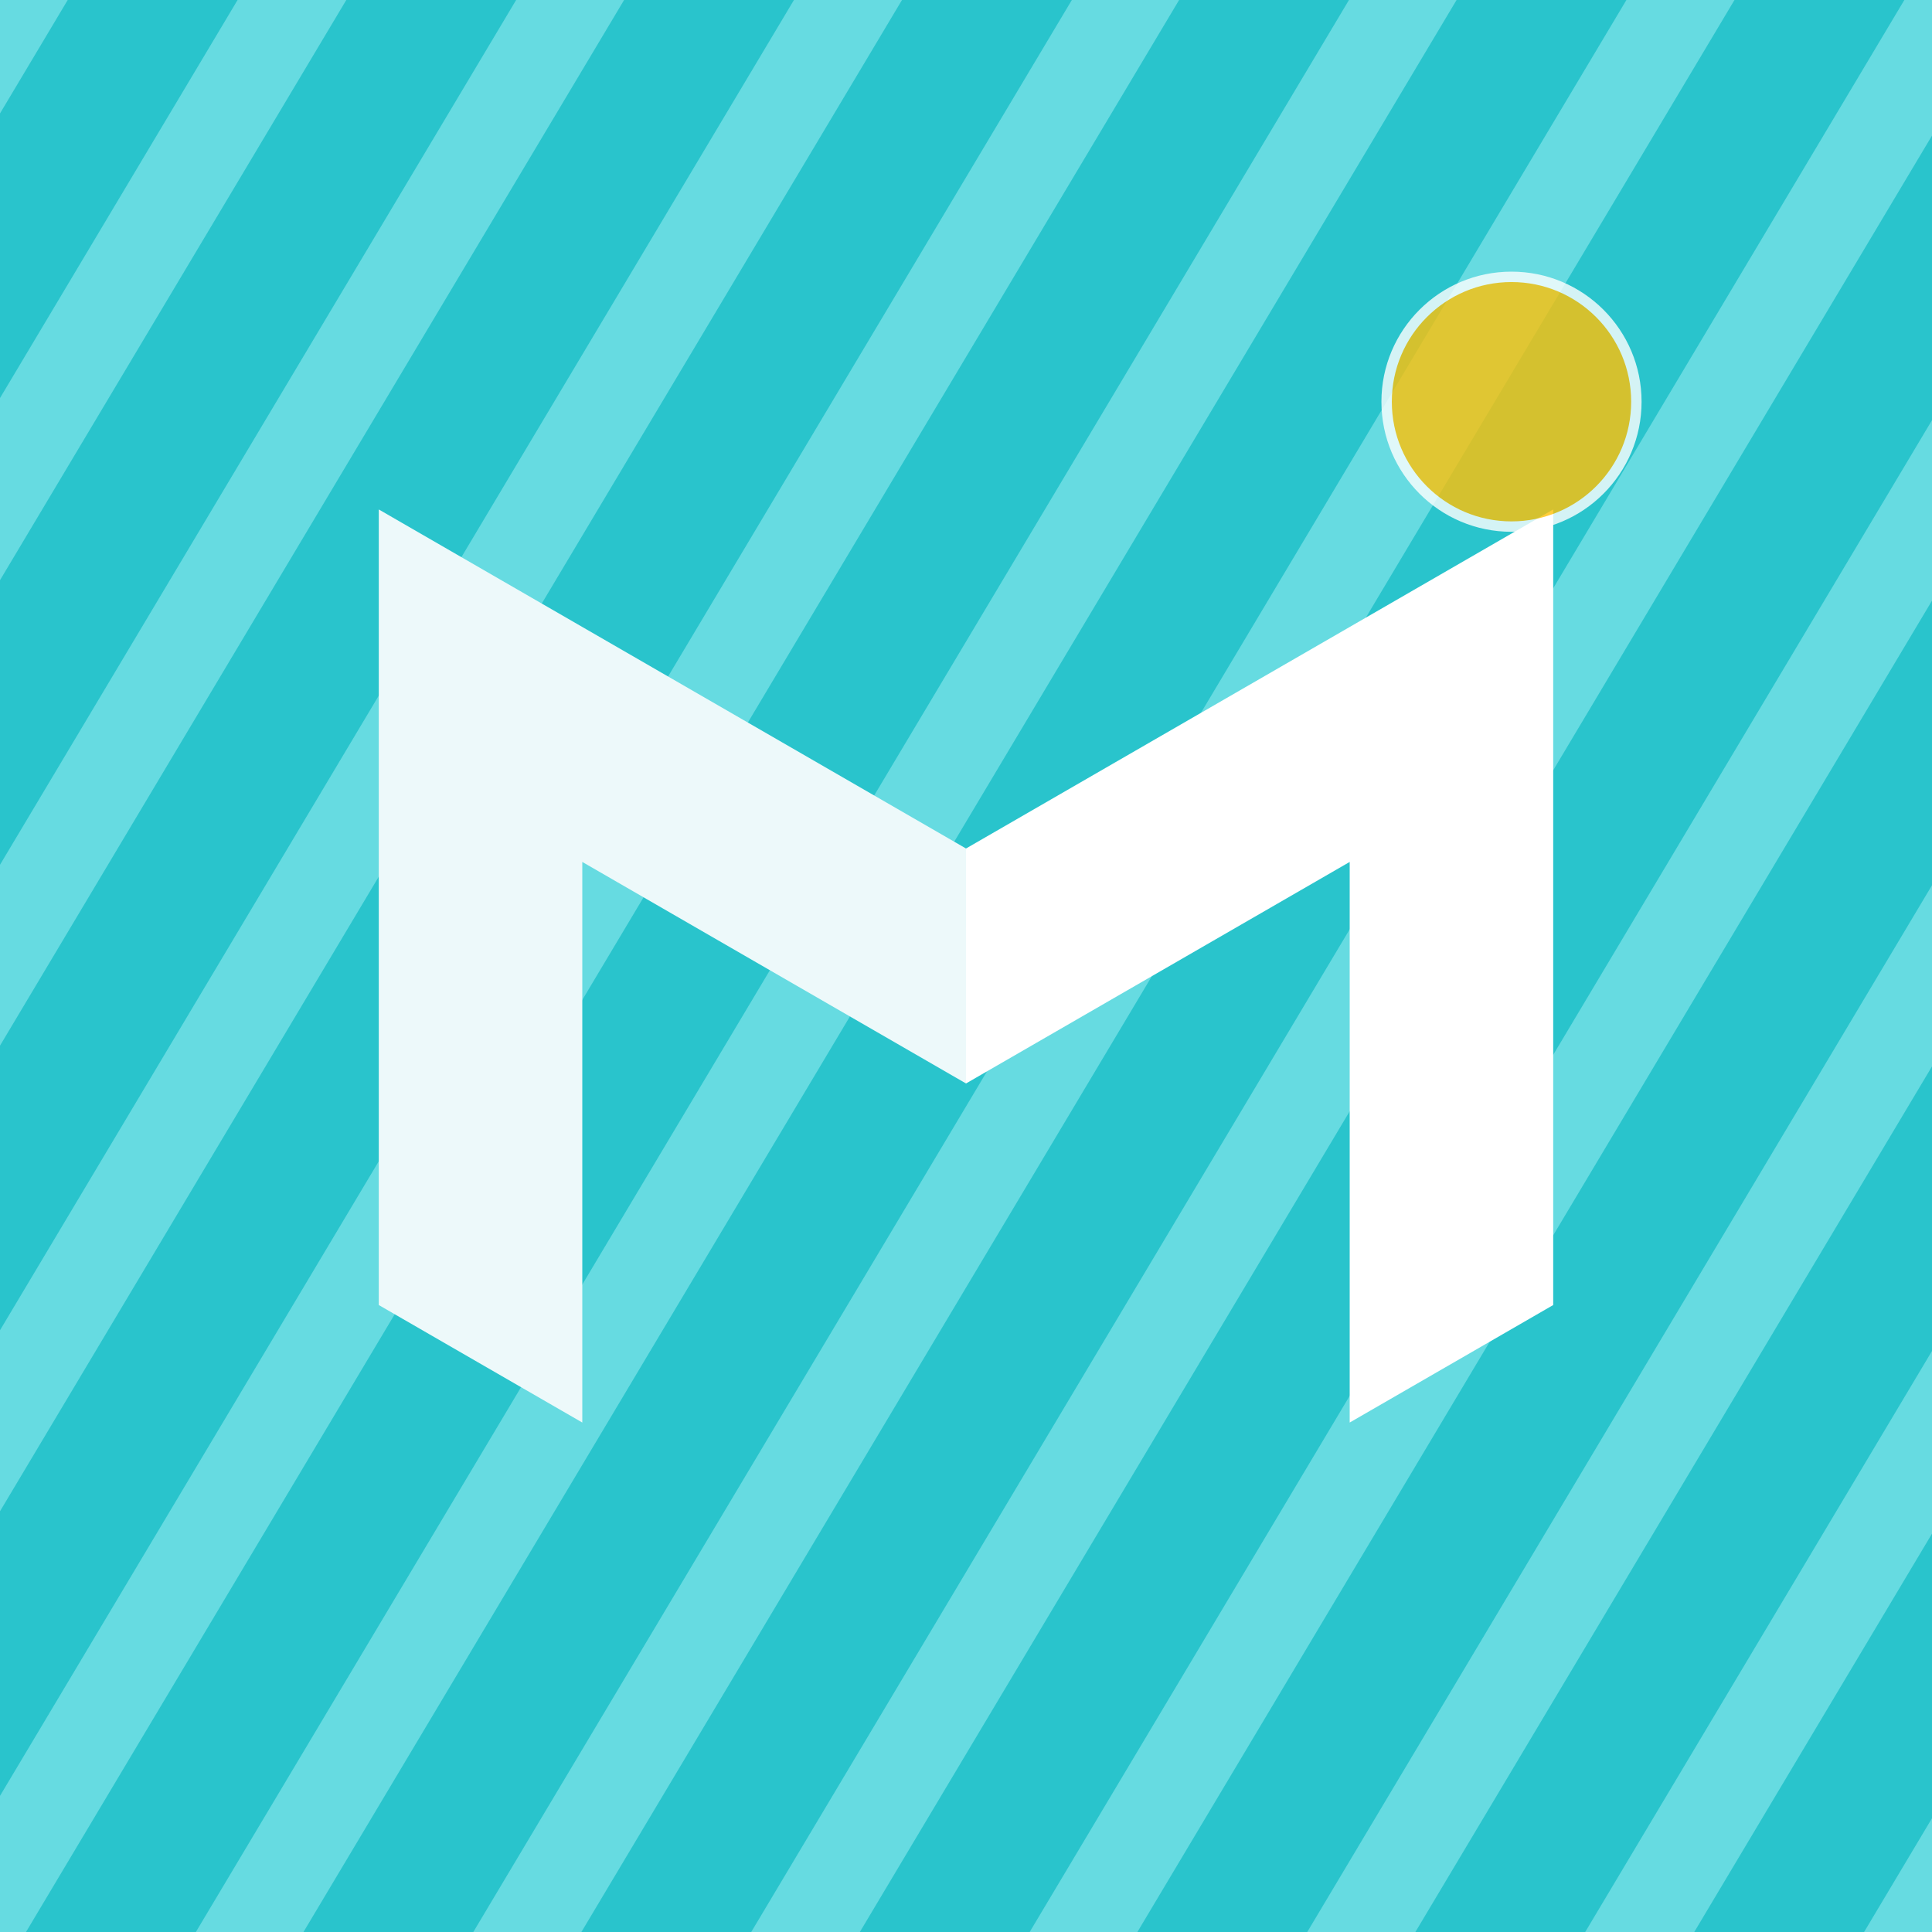
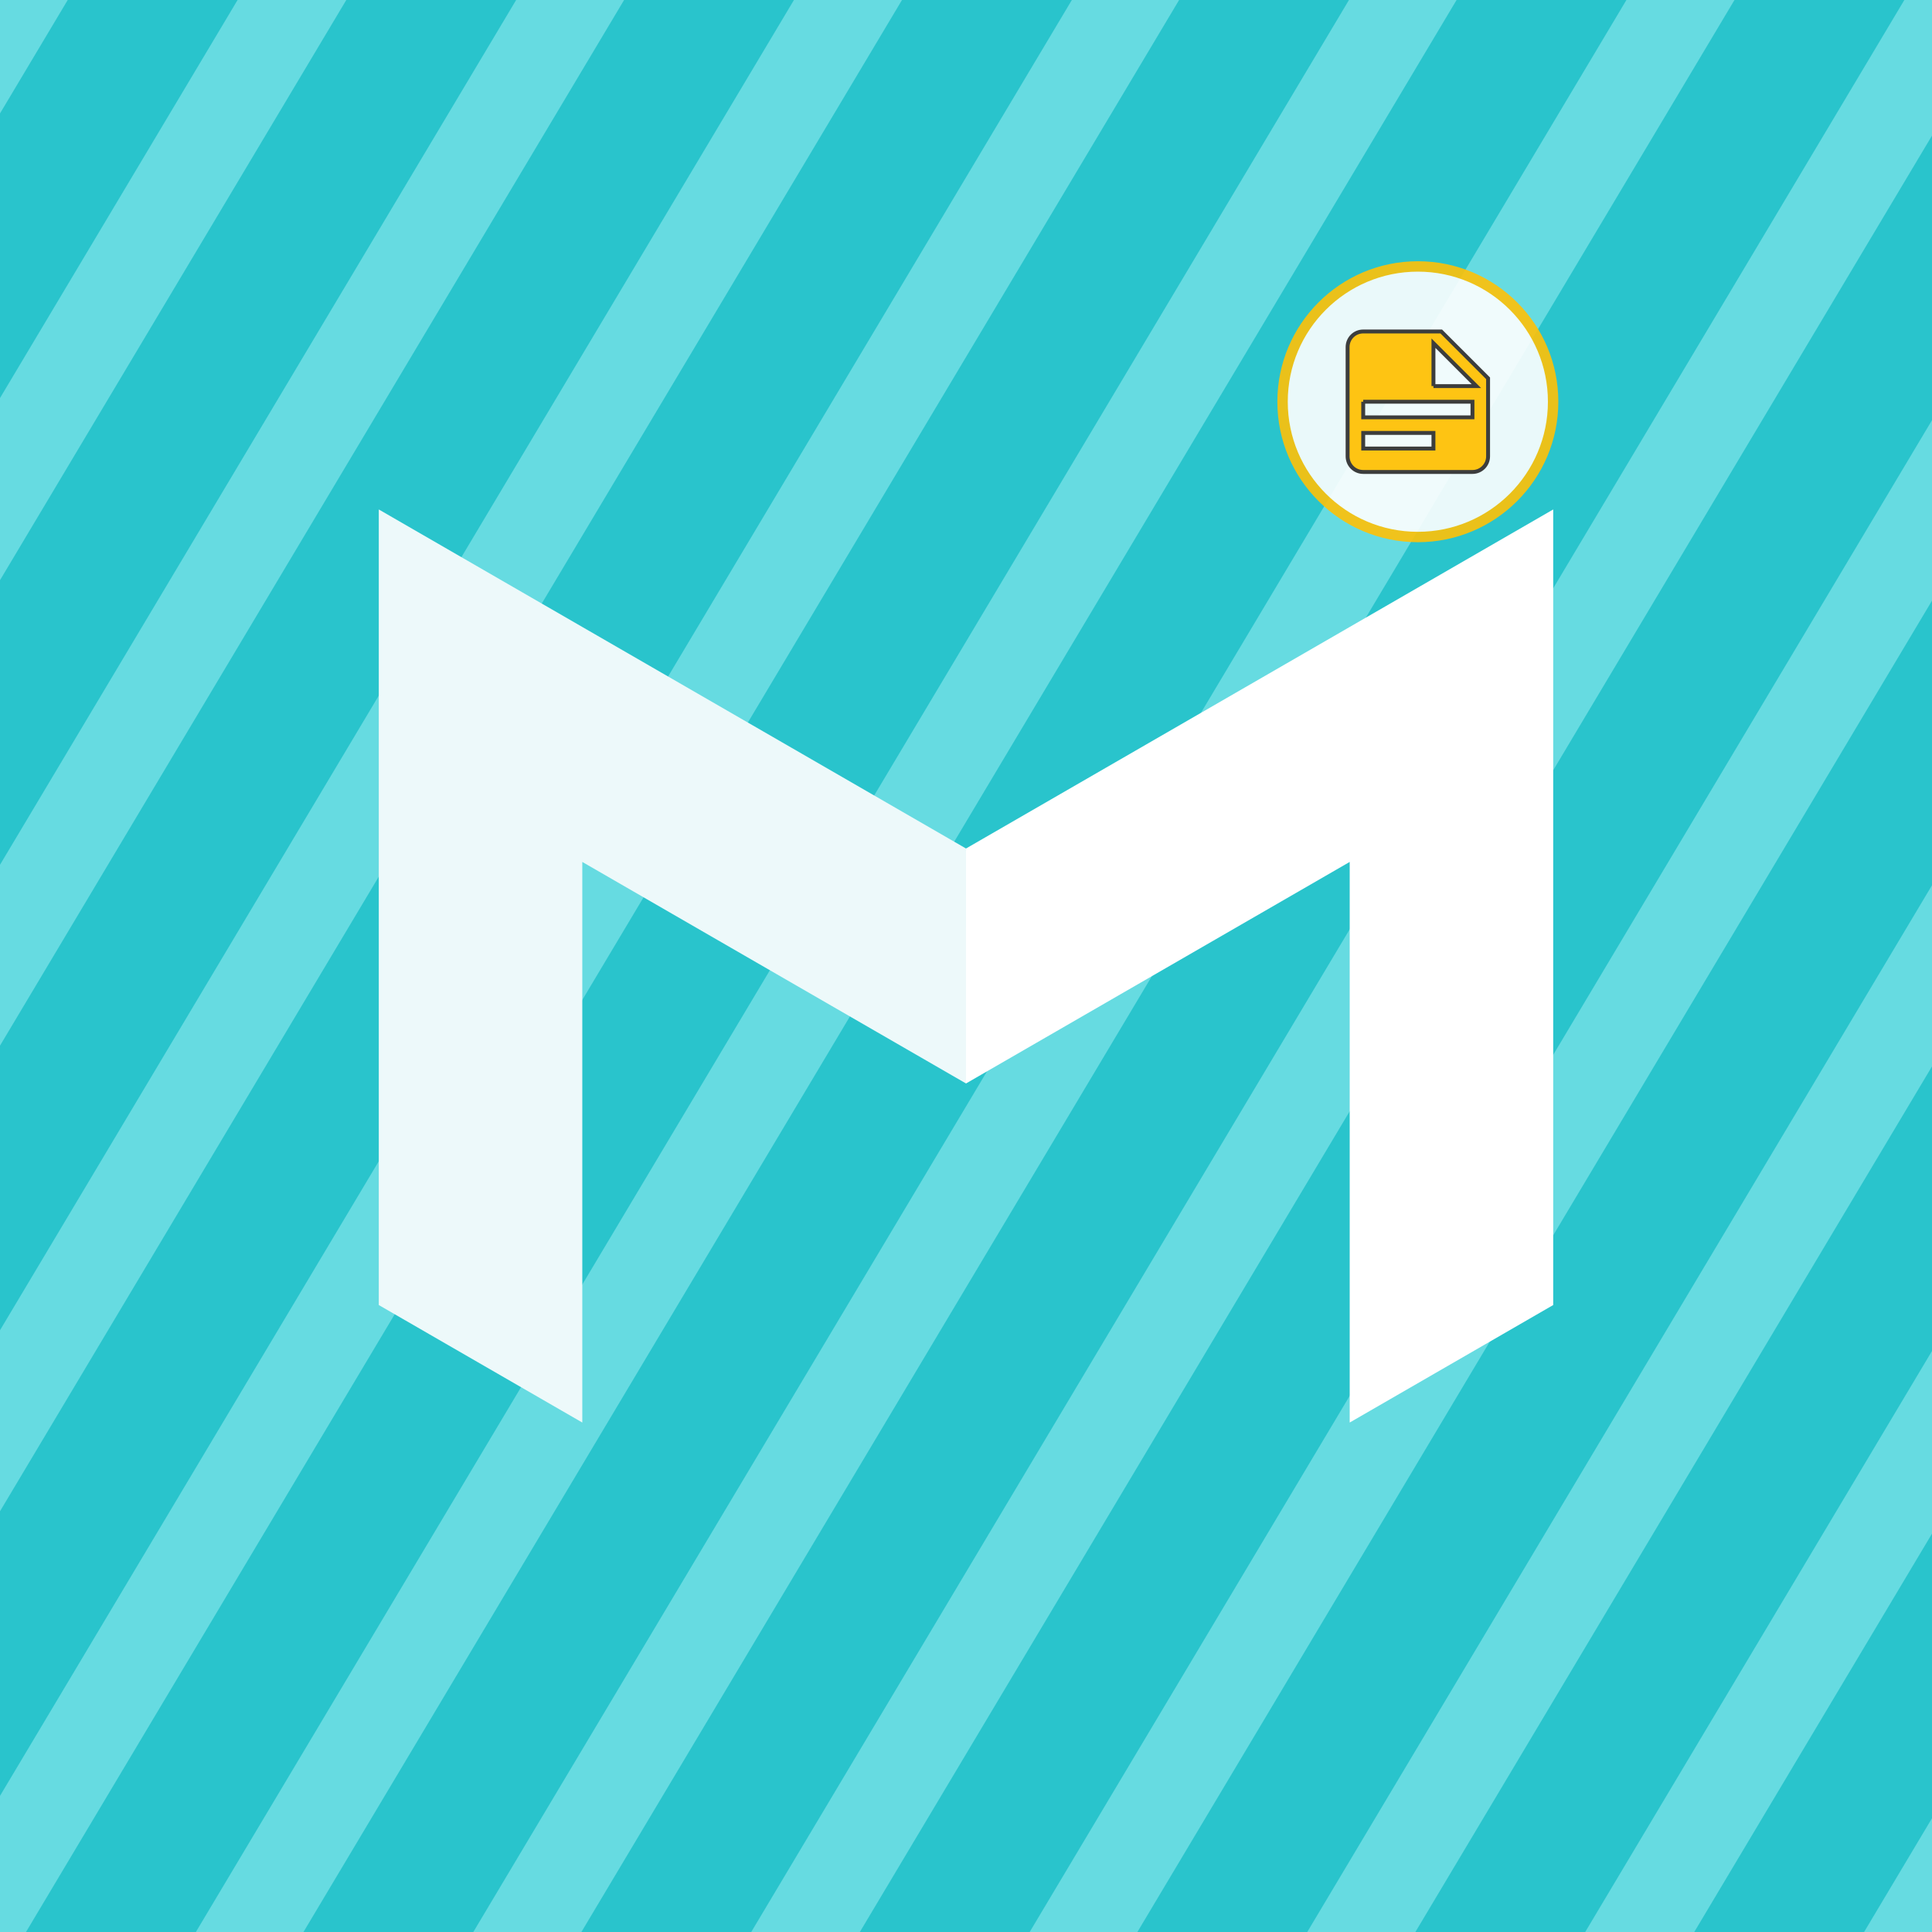
<svg xmlns="http://www.w3.org/2000/svg" id="svg8" version="1.1" viewBox="0 0 135.467 135.467" height="512" width="512">
  <defs id="defs2">
    <linearGradient id="linearGradient853">
      <stop style="stop-color:#000000;stop-opacity:1;" offset="0" id="stop851" />
    </linearGradient>
  </defs>
  <g id="layer1">
    <rect style="fill:#66dbe1;fill-opacity:1;stroke:none;stroke-width:12.7;stroke-linecap:square;stroke-linejoin:round;stroke-miterlimit:4;stroke-dasharray:none;stroke-opacity:0.134" id="rect3139" width="135.467" height="135.467" x="1.0585937e-05" y="-4.638672e-07" />
    <path id="path4983" style="color:#000000;font-style:normal;font-variant:normal;font-weight:normal;font-stretch:normal;font-size:medium;line-height:normal;font-family:sans-serif;font-variant-ligatures:normal;font-variant-position:normal;font-variant-caps:normal;font-variant-numeric:normal;font-variant-alternates:normal;font-variant-east-asian:normal;font-feature-settings:normal;font-variation-settings:normal;text-indent:0;text-align:start;text-decoration:none;text-decoration-line:none;text-decoration-style:solid;text-decoration-color:#000000;letter-spacing:normal;word-spacing:normal;text-transform:none;writing-mode:lr-tb;direction:ltr;text-orientation:mixed;dominant-baseline:auto;baseline-shift:baseline;text-anchor:start;white-space:normal;shape-padding:0;shape-margin:0;inline-size:0;clip-rule:nonzero;display:inline;overflow:visible;visibility:visible;isolation:auto;mix-blend-mode:normal;color-interpolation:sRGB;color-interpolation-filters:linearRGB;solid-color:#000000;solid-opacity:1;vector-effect:none;fill:#29c4cc;fill-opacity:1;fill-rule:nonzero;stroke:none;stroke-width:38.64;stroke-linecap:butt;stroke-linejoin:miter;stroke-miterlimit:4;stroke-dasharray:none;stroke-dashoffset:0;stroke-opacity:1;color-rendering:auto;image-rendering:auto;shape-rendering:auto;text-rendering:auto;enable-background:accumulate;stop-color:#000000" d="M 17.945 0 L 0 30.066 L 0 105.488 L 62.959 0 L 17.945 0 z M 91.77 0 L 0 153.758 L 0 229.18 L 136.783 0 L 91.77 0 z M 165.391 0 L 0 277.109 L 0 352.531 L 210.404 0 L 165.391 0 z M 239.037 0 L 0 400.504 L 0 475.928 L 284.053 0 L 239.037 0 z M 312.475 0 L 6.893 512 L 51.908 512 L 357.49 0 L 312.475 0 z M 386.008 0 L 80.426 512 L 125.434 512 L 431.016 0 L 386.008 0 z M 459.656 0 L 154.078 512 L 199.088 512 L 504.67 0 L 459.656 0 z M 512 35.943 L 227.871 512 L 272.879 512 L 512 111.355 L 512 35.943 z M 512 159.182 L 301.424 512 L 346.438 512 L 512 234.604 L 512 159.182 z M 512 282.611 L 375.092 512 L 420.1 512 L 512 358.023 L 512 282.611 z M 512 406.439 L 448.998 512 L 494.006 512 L 512 481.852 L 512 406.439 z " transform="scale(0.2645833)" />
    <g id="g3143" transform="matrix(0.7296495,0,0,0.7296495,18.42429,17.22288)" style="stroke-width:1.371">
      <path id="path2961" style="color:#000000;font-style:normal;font-variant:normal;font-weight:normal;font-stretch:normal;font-size:medium;line-height:normal;font-family:sans-serif;font-variant-ligatures:normal;font-variant-position:normal;font-variant-caps:normal;font-variant-numeric:normal;font-variant-alternates:normal;font-variant-east-asian:normal;font-feature-settings:normal;font-variation-settings:normal;text-indent:0;text-align:start;text-decoration:none;text-decoration-line:none;text-decoration-style:solid;text-decoration-color:#000000;letter-spacing:normal;word-spacing:normal;text-transform:none;writing-mode:lr-tb;direction:ltr;text-orientation:mixed;dominant-baseline:auto;baseline-shift:baseline;text-anchor:start;white-space:normal;shape-padding:0;shape-margin:0;inline-size:0;clip-rule:nonzero;display:inline;overflow:visible;visibility:visible;opacity:1;isolation:auto;mix-blend-mode:normal;color-interpolation:sRGB;color-interpolation-filters:linearRGB;solid-color:#000000;solid-opacity:1;vector-effect:none;fill:#ffffff;fill-opacity:1;fill-rule:nonzero;stroke:none;stroke-width:0.363;stroke-linecap:square;stroke-linejoin:miter;stroke-miterlimit:4;stroke-dasharray:none;stroke-dashoffset:0;stroke-opacity:1;color-rendering:auto;image-rendering:auto;shape-rendering:auto;text-rendering:auto;enable-background:accumulate;stop-color:#000000;stop-opacity:1" d="M 124.008,25.354 104.452,36.646 67.579,57.935 67.578,80.515 87.134,69.224 104.452,59.225 v 53.873 l 14.668,-8.468 4.888,-2.823 V 47.935 Z" />
      <path id="path3145" style="color:#000000;font-style:normal;font-variant:normal;font-weight:normal;font-stretch:normal;font-size:medium;line-height:normal;font-family:sans-serif;font-variant-ligatures:normal;font-variant-position:normal;font-variant-caps:normal;font-variant-numeric:normal;font-variant-alternates:normal;font-variant-east-asian:normal;font-feature-settings:normal;font-variation-settings:normal;text-indent:0;text-align:start;text-decoration:none;text-decoration-line:none;text-decoration-style:solid;text-decoration-color:#000000;letter-spacing:normal;word-spacing:normal;text-transform:none;writing-mode:lr-tb;direction:ltr;text-orientation:mixed;dominant-baseline:auto;baseline-shift:baseline;text-anchor:start;white-space:normal;shape-padding:0;shape-margin:0;inline-size:0;clip-rule:nonzero;display:inline;overflow:visible;visibility:visible;opacity:1;isolation:auto;mix-blend-mode:normal;color-interpolation:sRGB;color-interpolation-filters:linearRGB;solid-color:#000000;solid-opacity:1;vector-effect:none;fill:#edf9fa;fill-opacity:1;fill-rule:nonzero;stroke:none;stroke-width:0.363;stroke-linecap:square;stroke-linejoin:miter;stroke-miterlimit:4;stroke-dasharray:none;stroke-dashoffset:0;stroke-opacity:1;color-rendering:auto;image-rendering:auto;shape-rendering:auto;text-rendering:auto;enable-background:accumulate;stop-color:#000000;stop-opacity:1" d="m 11.15,25.354 19.556,11.291 36.873,21.289 9.6e-4,22.58 L 48.025,69.224 30.706,59.225 V 113.098 L 16.038,104.63 11.15,101.807 V 47.935 Z" />
-       <circle cx="120" cy="15" r="12" fill="#FFC107" opacity="0.8" stroke="white" stroke-width="1" />
+       <circle cx="111" cy="15" r="13" fill="#ffffff" opacity="0.9" stroke="#FFC107" stroke-width="1" />
+       <g transform="translate(102, 6) scale(0.75)">
+         <path d="M14,10H19.5L14,4.5V10M5,3H15L21,9V19A2,2 0 0,1 19,21H5C3.89,21 3,20.1 3,19V5C3,3.89 3.89,3 5,3M5,12V14H19V12H5M5,16V18H14V16H5Z" fill="#FFC107" stroke="#333" stroke-width="0.5" opacity="0.95" />
+       </g>
    </g>
  </g>
</svg>
